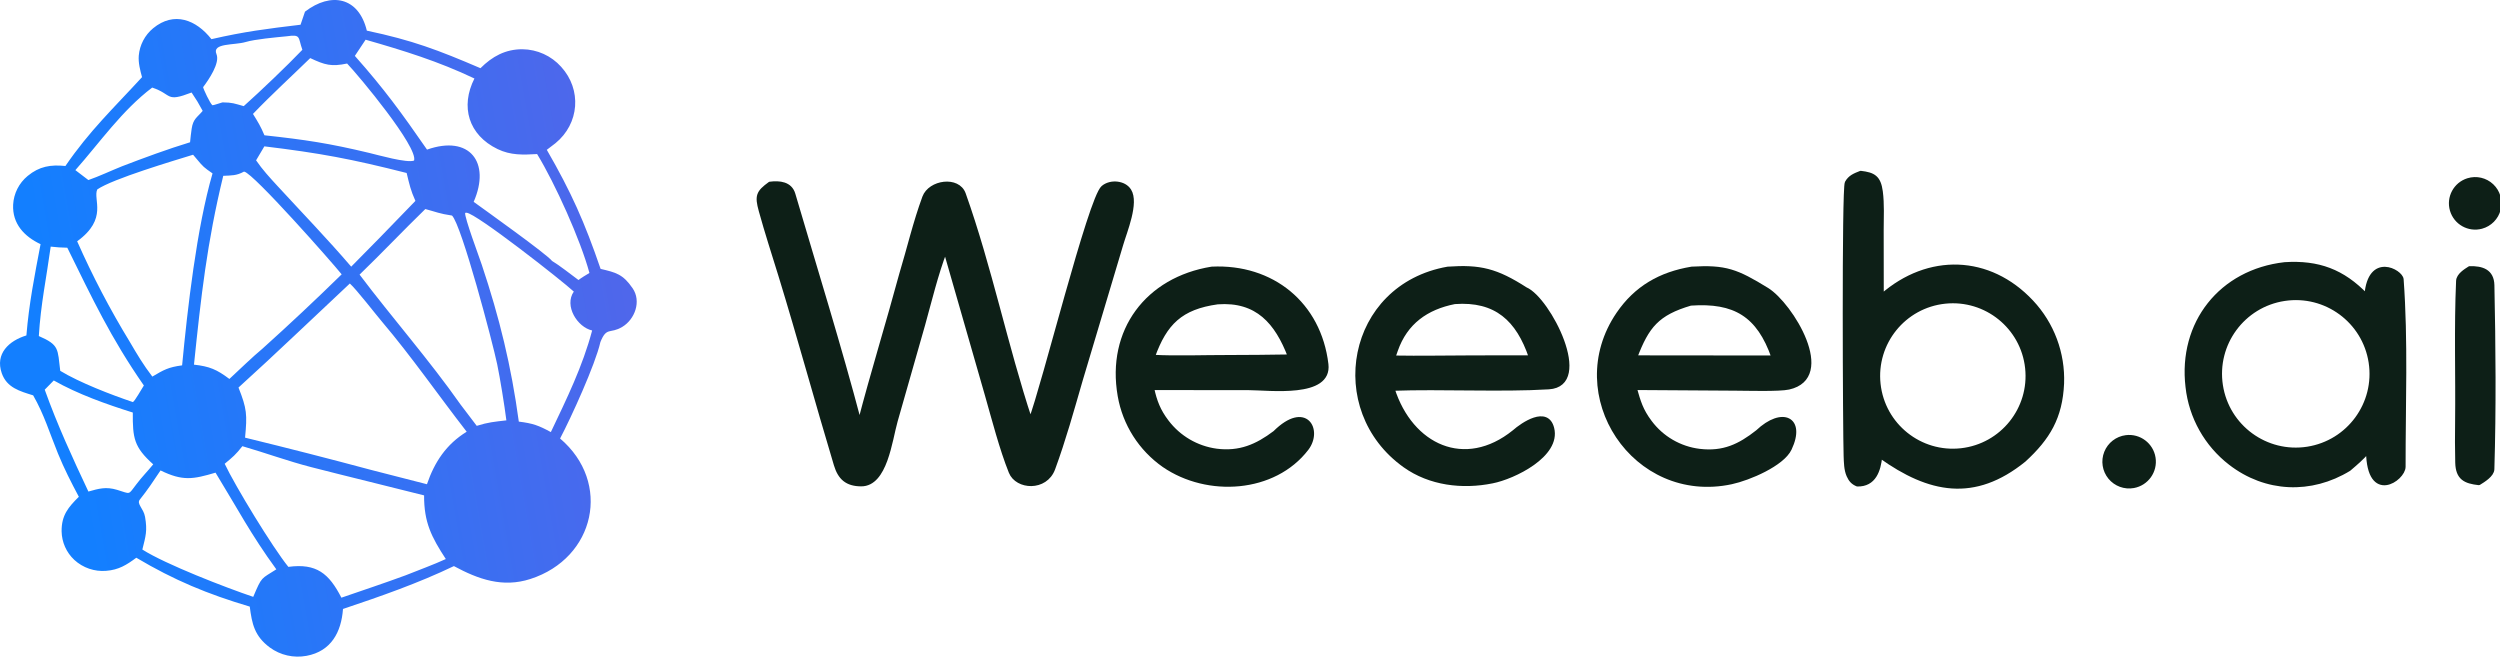
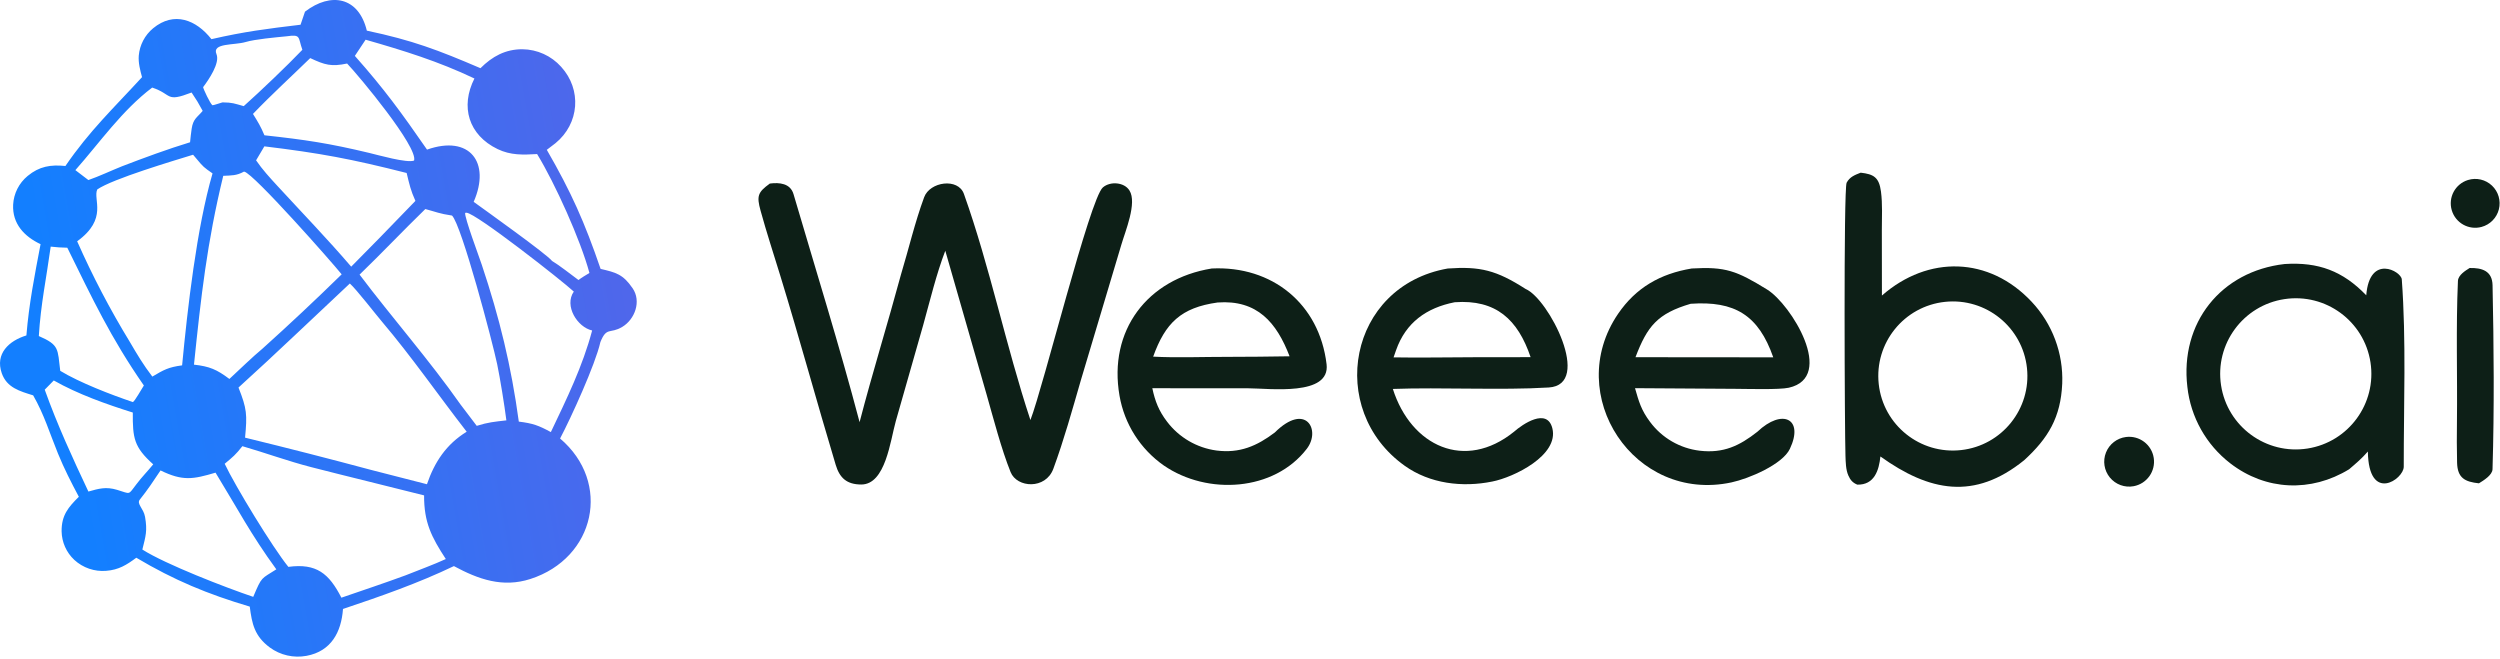
<svg xmlns="http://www.w3.org/2000/svg" viewBox="0 0 812 214" width="812" height="214" style="fill-rule:evenodd;clip-rule:evenodd;stroke-linejoin:round;stroke-miterlimit:2">
  <path d="M99.062,3.787c8.457,-6.486 17.444,-4.773 20.082,6.166c14.853,3.14 23.096,6.278 36.912,12.197c3.807,-3.805 8.079,-6.168 13.616,-6.156c4.814,0.05 9.385,2.123 12.594,5.712c6.764,7.435 5.916,18.445 -1.841,24.797c-0.923,0.744 -1.864,1.465 -2.824,2.16c7.968,13.807 12.266,23.478 17.474,38.671c4.95,1.173 7.248,1.684 10.407,6.304c2.884,4.216 0.74,10.081 -3.375,12.541c-3.99,2.39 -5.062,-0.155 -7.096,4.92c-1.661,7.36 -9.587,24.665 -13.096,31.33c16.823,14.29 11.438,38.825 -9.641,45.625c-9.003,2.905 -16.865,0.125 -24.846,-4.185c-11.621,5.575 -23.825,9.825 -36.023,13.92c-0.538,7.505 -3.847,13.745 -11.844,15.225c-4.181,0.78 -8.499,-0.2 -11.931,-2.715c-4.981,-3.705 -5.793,-7.68 -6.506,-13.275c-13.719,-4.075 -24.539,-8.555 -36.851,-15.875c-3.203,2.37 -5.721,3.935 -9.767,4.255c-3.8,0.32 -7.561,-0.97 -10.368,-3.55c-2.578,-2.405 -4.067,-5.75 -4.127,-9.275c-0.054,-5.24 2.2,-7.865 5.599,-11.225c-2.477,-4.65 -4.778,-9.145 -6.778,-14.045c-2.715,-6.65 -4.462,-12.625 -8.062,-18.9c-4.302,-1.34 -8.561,-2.47 -10.206,-7.21c-2.191,-6.305 2.322,-10.52 8.01,-12.25c0.849,-10.37 2.662,-19.435 4.602,-29.642c-5.296,-2.489 -9.195,-6.632 -8.909,-12.817c0.191,-3.639 1.903,-7.03 4.718,-9.344c3.801,-3.145 7.543,-3.72 12.26,-3.229c7.802,-11.418 15.677,-18.816 24.887,-28.859c-0.609,-2.252 -1.242,-4.615 -1.062,-6.971c0.297,-3.472 1.975,-6.679 4.659,-8.901c6.828,-5.625 14.009,-2.744 18.945,3.534c10.663,-2.451 18.043,-3.384 28.942,-4.687l1.446,-4.245Zm-46.921,149.007c-2.096,3.165 -4.326,6.5 -6.725,9.47c-1.13,1.405 1.227,2.875 1.698,5.61c0.788,4.575 0.206,6.25 -0.877,10.615c7.576,4.83 27.194,12.39 36.011,15.37c2.889,-6.805 2.513,-5.71 7.505,-8.94c-8.26,-11.32 -12.584,-19.690 -19.75,-31.4c-7.321,2.175 -10.667,2.8 -17.862,-0.725Zm61.488,-60.715c-11.913,11.13 -24.111,22.885 -36.167,33.795c2.738,6.905 2.852,8.785 2.133,16.275c13.73,3.35 27.421,6.855 41.07,10.515l18.008,4.615c2.461,-7.22 6.288,-12.99 12.906,-17.055c-9.192,-11.83 -17.82,-24.32 -27.592,-35.84c-2.022,-2.38 -8.169,-10.333 -10.359,-12.305Zm24.517,-24.185c-7.224,7.014 -14.129,14.327 -21.358,21.299c10.561,14.001 22.738,27.861 32.782,42.176l5.274,6.945c3.716,-1.17 5.721,-1.33 9.628,-1.78c-0.624,-4.91 -2.041,-13.695 -2.989,-18.24c-1.474,-7.07 -11.517,-45.106 -14.662,-48.279c-4.212,-0.633 -5.016,-1.14 -8.675,-2.121Zm-37.386,-49.025c-6.047,5.896 -12.83,12.107 -18.594,18.133c1.691,2.735 2.462,3.959 3.723,6.939c13.329,1.448 20.921,2.589 34.017,5.722c2.929,0.7 12.31,3.383 14.587,2.486c1.371,-4.363 -17.982,-27.593 -21.751,-31.515c-5.154,1.075 -7.185,0.483 -11.981,-1.765Zm-14.894,28.664l-2.69,4.542c2.033,2.994 4.474,5.639 6.917,8.296c8.019,8.72 16.266,17.242 23.977,26.241l9.254,-9.392l11.601,-11.967c-1.556,-3.455 -1.949,-5.348 -2.845,-9.067c-18.019,-4.579 -28.165,-6.454 -46.214,-8.652Zm-36.429,-19.089c-9.739,7.344 -16.974,17.778 -24.956,26.815c1.435,1.135 2.765,2.131 4.225,3.224c3.37,-1.161 7.499,-3.107 10.922,-4.474c6.952,-2.671 14.988,-5.644 22.106,-7.798c0.137,-1.472 0.31,-2.941 0.519,-4.404c0.495,-3.254 1.727,-3.587 3.583,-5.791c-1.352,-2.51 -2.018,-3.612 -3.608,-5.967c-8.593,3.308 -6.119,0.618 -12.791,-1.605Zm69.313,-15.549l-3.494,5.259c9.581,10.787 15.186,18.522 23.442,30.442c13.813,-4.876 20.776,4.117 15.151,16.964c3.738,2.713 23.822,17.028 25.463,19.201c2.179,1.269 6.382,4.561 8.577,6.189c1.094,-0.839 2.378,-1.568 3.562,-2.29c-2.898,-10.738 -11.161,-29.071 -16.996,-38.622c-4.601,0.269 -8.602,0.429 -12.843,-1.62c-9.457,-4.57 -12.146,-13.795 -7.519,-22.923c-11.718,-5.579 -22.887,-9.028 -35.343,-12.599Zm-102.283,67.208c-1.353,9.914 -3.257,18.846 -3.854,29.046c6.735,2.93 6.064,4.17 6.954,11.28l-0.028,0.005c6.232,3.8 16.627,7.81 23.618,10.16c0.607,-0.255 2.804,-4.21 3.571,-5.385c-10.71,-15.41 -16.73,-28.225 -24.867,-44.751c-2.136,-0.042 -3.279,-0.127 -5.394,-0.355Zm152.042,56.836c4.523,0.56 6.396,1.22 10.407,3.405c5.172,-10.865 10.31,-21.325 13.413,-33.005c-4.776,-1.055 -9.173,-7.975 -5.959,-12.635c-3.89,-3.596 -31.741,-25.454 -34.842,-25.611c-0.15,-0.007 -0.299,0.027 -0.448,0.041c-0.274,1.397 4.562,14.351 5.385,16.808c5.773,17.237 9.601,32.987 12.044,50.997Zm-89.299,-81.182c-2.411,1.33 -3.993,1.212 -6.7,1.351c-5.289,21.749 -7.22,39.231 -9.507,61.331c5.04,0.565 7.383,1.545 11.502,4.645c3.292,-3.04 7.405,-7.07 10.776,-9.87c8.733,-7.855 17.298,-15.895 25.692,-24.108c-3.119,-3.897 -28.525,-32.688 -31.632,-33.356c-0.043,-0.009 -0.087,0.005 -0.131,0.007Zm-61.745,67.817c-0.986,0.99 -1.965,1.99 -2.938,2.99c4.135,11.525 8.977,22.055 14.184,33.09c3.42,-0.955 5.664,-1.64 9.297,-0.56c4.618,1.375 3.459,1.84 6.389,-1.93c1.683,-2.23 3.593,-4.16 5.37,-6.345c-6.242,-5.59 -6.695,-8.52 -6.632,-16.825c-8.584,-2.7 -17.841,-5.97 -25.669,-10.42Zm45.249,-73.317c-6.326,1.957 -26.104,7.808 -31.123,11.272c-1.484,3.233 3.591,9.514 -6.529,16.841c4.974,11.249 10.683,22.159 17.089,32.654c2.48,4.23 4.346,7.395 7.328,11.295c3.747,-2.215 5.182,-3.05 9.672,-3.65c1.754,-18.445 4.721,-44.608 9.882,-62.348c-2.805,-1.956 -3.002,-2.093 -5.227,-4.774l-1.092,-1.291Zm16.012,94.662c-2.231,2.82 -3.014,3.44 -5.747,5.715c3.43,7.275 15.561,27.175 20.679,33.485c9.089,-1.225 13.188,2.105 17.227,10.01c6.885,-2.38 14.051,-4.75 20.865,-7.27c3.972,-1.59 9.264,-3.53 13.053,-5.285c-4.67,-7.14 -7.107,-11.935 -7.057,-20.675c-12.247,-3.12 -24.556,-6.055 -36.78,-9.205c-7.245,-1.865 -14.982,-4.665 -22.24,-6.775Zm14.406,-133.135c-3.712,0.368 -10.295,0.952 -13.356,1.865c-3.655,1.091 -11.017,0.248 -9.466,3.935c1.21,2.875 -2.526,8.315 -4.34,10.722c0.054,0.549 2.293,5.385 3.029,5.882c0.462,0.003 2.456,-0.726 3.271,-0.939c3.249,0.044 3.794,0.356 6.894,1.226c5.514,-4.928 14.022,-13.056 19.046,-18.303c-1.474,-4.129 -0.375,-5.059 -5.077,-4.388Z" style="fill:url(#wlg)" />
-   <path d="M604.357,56.087c4.23,0.483 5.97,1.521 6.58,6.12c0.54,4.094 0.285,8.392 0.285,12.534l0.025,21.252c15.03,-13.152 34.825,-12.701 48.635,2.02c6.74,7.17 10.32,16.75 9.93,26.585c-0.49,10.96 -4.52,17.7 -12.355,24.875c-16.21,13.115 -30.785,10.175 -46.705,-1.21c-0.45,4.47 -1.95,9.28 -7.5,9.15c-1.51,-0.615 -2.265,-1.515 -2.91,-2.97c-0.84,-1.885 -0.86,-4.36 -0.935,-6.405c-0.245,-7.11 -0.64,-86.786 0.38,-88.696c1.025,-1.913 2.665,-2.512 4.57,-3.256Zm27.425,41.951c-13.34,1.385 -23.015,13.355 -21.57,26.69c1.445,13.34 13.455,22.96 26.79,21.455c13.245,-1.495 22.79,-13.415 21.355,-26.67c-1.435,-13.25 -13.315,-22.85 -26.575,-21.475Z" style="fill:#0d1f17;stroke:#0d1f17;stroke-width:1.2" />
-   <path d="M742.067,85.753c10.93,-0.697 18.87,2.247 26.49,10.16c1.08,-13.543 11.345,-7.796 11.54,-5.198c1.475,19.949 0.615,40.824 0.64,60.888c0.005,4.055 -11.41,11.935 -11.655,-4.95c-2.06,2.36 -3.71,3.72 -6.08,5.76c-12.38,7.575 -27.08,6.97 -38.6,-1.92c-7.835,-6.035 -12.87,-15 -13.945,-24.825c-2.46,-20.755 10.875,-37.566 31.61,-39.915Zm-0.08,11.4c-13.43,2.035 -22.655,14.59 -20.585,28.015c2.07,13.425 14.645,22.615 28.065,20.515c13.37,-2.095 22.525,-14.62 20.465,-27.995c-2.06,-13.38 -14.56,-22.565 -27.945,-20.535Z" style="fill:#0d1f17;stroke:#0d1f17;stroke-width:1.2" />
-   <path d="M250.041,59.619c3.127,-0.411 6.664,-0.07 7.694,3.437c7.173,24.416 14.994,49.513 21.46,74.063c4.128,-15.9 9.153,-32.07 13.457,-48.004c2.519,-8.329 4.5,-16.892 7.511,-25.054c1.869,-5.067 11.029,-6.381 12.919,-1.073c8.536,23.976 13.599,49.276 21.598,73.446c4.217,-10.895 19.3,-71.892 23.528,-75.553c1.235,-1.069 3.052,-1.487 4.647,-1.296c1.605,0.192 3.109,0.883 4.001,2.297c2.531,4.016 -1.389,13.296 -2.602,17.462l-13.2,44.18c-2.817,9.725 -5.461,19.305 -8.924,28.72c-2.506,6.815 -11.814,6.25 -13.889,1.09c-3.021,-7.515 -5.526,-17.25 -7.757,-25.065l-13.453,-46.828c-2.878,7.476 -4.974,16.228 -7.153,24.053l-8.911,31.24c-1.798,6.35 -3.324,20.66 -11.249,20.635c-4.668,-0.02 -6.995,-2.105 -8.286,-6.4c-6.149,-20.435 -11.738,-41.035 -18,-61.443c-2.161,-7.037 -4.451,-14.016 -6.401,-21.114c-1.313,-4.78 -0.906,-5.95 3.01,-8.792Z" style="fill:#0d1f17;fill-rule:nonzero;stroke:#0d1f17;stroke-width:1.2" />
-   <path d="M470.232,87.21c10.525,-0.741 15.785,0.55 25.32,6.666c7.425,3.127 21.835,31.107 7.48,31.982c-15.485,0.945 -35.01,-0.11 -50.635,0.47c5.915,18.585 23.4,26.785 39.365,13.89c2.705,-2.395 10.745,-7.95 12.445,-1.09c2.175,8.755 -12.485,15.9 -19.54,17.28c-9.68,1.96 -20.22,0.72 -28.425,-5.13c-25.53,-18.195 -18.385,-58.355 13.99,-64.068Zm2.25,10.958c-9.19,1.81 -15.905,6.625 -19.04,15.58c-0.275,0.77 -0.545,1.545 -0.81,2.325c8.495,0.155 17.36,-0.03 25.89,-0.045l18.62,-0.025c-4.14,-12.195 -11.205,-18.81 -24.66,-17.835Z" style="fill:#0d1f17;stroke:#0d1f17;stroke-width:1.2" />
-   <path d="M549.492,87.202c10.99,-0.639 14.58,0.758 24.465,6.835c7.765,4.771 22.42,28.46 7.02,31.901c-3.085,0.685 -13.525,0.37 -17.305,0.355l-32.62,-0.215c1.265,4.41 2.01,7.125 4.9,10.975c3.855,5.185 9.67,8.56 16.085,9.335c7.735,0.91 12.95,-1.58 18.76,-6.155c8.085,-7.665 15.215,-4.275 10.555,5.555c-2.385,5.035 -13.235,9.665 -18.975,10.895c-31.525,6.76 -54.795,-28.38 -36.825,-54.755c5.785,-8.478 13.69,-13.030 23.94,-14.726Zm-0.375,11.466c-10.785,3.18 -14.08,7.29 -17.91,17.35l27.815,0.03l16.93,0.01c-4.795,-13.735 -12.54,-18.395 -26.835,-17.39Z" style="fill:#0d1f17;stroke:#0d1f17;stroke-width:1.2" />
-   <path d="M393.587,87.204c19.58,-0.948 34.945,11.459 37.285,31.1c1.25,10.465 -18.49,7.84 -25.36,7.815l-31.238,-0.025c0.882,4.21 2.121,7.38 4.777,10.85c3.884,5.135 9.652,8.51 16.031,9.38c7.555,0.975 13.14,-1.445 18.96,-5.84c10.095,-10 15.06,-0.79 10.42,5.265c-10.61,13.84 -32.261,15.19 -46.442,5.45c-7.625,-5.325 -12.808,-13.475 -14.398,-22.64c-3.691,-21.17 8.979,-37.963 29.964,-41.355Zm1.89,11.045c-11.923,1.66 -17.012,6.7 -20.928,17.585c7.259,0.42 16.685,0.055 24.098,0.075c6.735,-0.01 13.475,-0.07 20.21,-0.185c-4.215,-10.970 -10.5,-18.415 -23.38,-17.475Z" style="fill:#0d1f17;stroke:#0d1f17;stroke-width:1.2" />
-   <path d="M802.127,87.052c3.95,-0.099 7.355,0.894 7.455,5.582c0.415,19.86 0.585,39.93 -0.01,59.775c-0.055,1.91 -2.955,3.68 -4.42,4.575c-4.5,-0.49 -6.96,-1.675 -7.09,-6.715c-0.12,-4.435 -0.095,-8.855 -0.045,-13.29c0.17,-15.225 -0.35,-30.53 0.32,-45.731c0.085,-1.908 2.395,-3.314 3.79,-4.195Z" style="fill:#0d1f17;fill-rule:nonzero;stroke:#0d1f17;stroke-width:1.2" />
-   <path d="M690.522,141.938c4.345,-0.55 8.34,2.455 9.01,6.785c0.67,4.33 -2.225,8.405 -6.535,9.2c-2.895,0.53 -5.85,-0.555 -7.715,-2.83c-1.865,-2.275 -2.35,-5.385 -1.26,-8.12c1.09,-2.735 3.575,-4.665 6.5,-5.035Z" style="fill:#0d1f17;fill-rule:nonzero;stroke:#0d1f17;stroke-width:1.2" />
-   <path d="M801.587,58.471c2.74,-0.852 5.725,-0.157 7.81,1.817c2.085,1.975 2.94,4.921 2.235,7.704c-0.705,2.783 -2.855,4.969 -5.63,5.716c-4.17,1.124 -8.475,-1.3 -9.68,-5.451c-1.205,-4.151 1.135,-8.502 5.265,-9.786Z" style="fill:#0d1f17;fill-rule:nonzero;stroke:#0d1f17;stroke-width:1.2" />
+   <path d="M604.357,56.087c4.23,0.483 5.97,1.521 6.58,6.12c0.54,4.094 0.285,8.392 0.285,12.534l0.025,21.252c15.03,-13.152 34.825,-12.701 48.635,2.02c6.74,7.17 10.32,16.75 9.93,26.585c-0.49,10.96 -4.52,17.7 -12.355,24.875c-16.21,13.115 -30.785,10.175 -46.705,-1.21c-0.45,4.47 -1.95,9.28 -7.5,9.15c-1.51,-0.615 -2.265,-1.515 -2.91,-2.97c-0.84,-1.885 -0.86,-4.36 -0.935,-6.405c-0.245,-7.11 -0.64,-86.786 0.38,-88.696c1.025,-1.913 2.665,-2.512 4.57,-3.256Zm27.425,41.951c-13.34,1.385 -23.015,13.355 -21.57,26.69c1.445,13.34 13.455,22.96 26.79,21.455c13.245,-1.495 22.79,-13.415 21.355,-26.67c-1.435,-13.25 -13.315,-22.85 -26.575,-21.475Z" style="fill:#0d1f17" />
+   <path d="M742.067,85.753c10.93,-0.697 18.87,2.247 26.49,10.16c1.08,-13.543 11.345,-7.796 11.54,-5.198c1.475,19.949 0.615,40.824 0.64,60.888c0.005,4.055 -11.41,11.935 -11.655,-4.95c-2.06,2.36 -3.71,3.72 -6.08,5.76c-12.38,7.575 -27.08,6.97 -38.6,-1.92c-7.835,-6.035 -12.87,-15 -13.945,-24.825c-2.46,-20.755 10.875,-37.566 31.61,-39.915Zm-0.08,11.4c-13.43,2.035 -22.655,14.59 -20.585,28.015c2.07,13.425 14.645,22.615 28.065,20.515c13.37,-2.095 22.525,-14.62 20.465,-27.995c-2.06,-13.38 -14.56,-22.565 -27.945,-20.535Z" style="fill:#0d1f17" />
+   <path d="M250.041,59.619c3.127,-0.411 6.664,-0.07 7.694,3.437c7.173,24.416 14.994,49.513 21.46,74.063c4.128,-15.9 9.153,-32.07 13.457,-48.004c2.519,-8.329 4.5,-16.892 7.511,-25.054c1.869,-5.067 11.029,-6.381 12.919,-1.073c8.536,23.976 13.599,49.276 21.598,73.446c4.217,-10.895 19.3,-71.892 23.528,-75.553c1.235,-1.069 3.052,-1.487 4.647,-1.296c1.605,0.192 3.109,0.883 4.001,2.297c2.531,4.016 -1.389,13.296 -2.602,17.462l-13.2,44.18c-2.817,9.725 -5.461,19.305 -8.924,28.72c-2.506,6.815 -11.814,6.25 -13.889,1.09c-3.021,-7.515 -5.526,-17.25 -7.757,-25.065l-13.453,-46.828c-2.878,7.476 -4.974,16.228 -7.153,24.053l-8.911,31.24c-1.798,6.35 -3.324,20.66 -11.249,20.635c-4.668,-0.02 -6.995,-2.105 -8.286,-6.4c-6.149,-20.435 -11.738,-41.035 -18,-61.443c-2.161,-7.037 -4.451,-14.016 -6.401,-21.114c-1.313,-4.78 -0.906,-5.95 3.01,-8.792Z" style="fill:#0d1f17;fill-rule:nonzero" />
+   <path d="M470.232,87.21c10.525,-0.741 15.785,0.55 25.32,6.666c7.425,3.127 21.835,31.107 7.48,31.982c-15.485,0.945 -35.01,-0.11 -50.635,0.47c5.915,18.585 23.4,26.785 39.365,13.89c2.705,-2.395 10.745,-7.95 12.445,-1.09c2.175,8.755 -12.485,15.9 -19.54,17.28c-9.68,1.96 -20.22,0.72 -28.425,-5.13c-25.53,-18.195 -18.385,-58.355 13.99,-64.068Zm2.25,10.958c-9.19,1.81 -15.905,6.625 -19.04,15.58c-0.275,0.77 -0.545,1.545 -0.81,2.325c8.495,0.155 17.36,-0.03 25.89,-0.045l18.62,-0.025c-4.14,-12.195 -11.205,-18.81 -24.66,-17.835Z" style="fill:#0d1f17" />
+   <path d="M549.492,87.202c10.99,-0.639 14.58,0.758 24.465,6.835c7.765,4.771 22.42,28.46 7.02,31.901c-3.085,0.685 -13.525,0.37 -17.305,0.355l-32.62,-0.215c1.265,4.41 2.01,7.125 4.9,10.975c3.855,5.185 9.67,8.56 16.085,9.335c7.735,0.91 12.95,-1.58 18.76,-6.155c8.085,-7.665 15.215,-4.275 10.555,5.555c-2.385,5.035 -13.235,9.665 -18.975,10.895c-31.525,6.76 -54.795,-28.38 -36.825,-54.755c5.785,-8.478 13.69,-13.030 23.94,-14.726Zm-0.375,11.466c-10.785,3.18 -14.08,7.29 -17.91,17.35l27.815,0.03l16.93,0.01c-4.795,-13.735 -12.54,-18.395 -26.835,-17.39Z" style="fill:#0d1f17" />
+   <path d="M393.587,87.204c19.58,-0.948 34.945,11.459 37.285,31.1c1.25,10.465 -18.49,7.84 -25.36,7.815l-31.238,-0.025c0.882,4.21 2.121,7.38 4.777,10.85c3.884,5.135 9.652,8.51 16.031,9.38c7.555,0.975 13.14,-1.445 18.96,-5.84c10.095,-10 15.06,-0.79 10.42,5.265c-10.61,13.84 -32.261,15.19 -46.442,5.45c-7.625,-5.325 -12.808,-13.475 -14.398,-22.64c-3.691,-21.17 8.979,-37.963 29.964,-41.355Zm1.89,11.045c-11.923,1.66 -17.012,6.7 -20.928,17.585c7.259,0.42 16.685,0.055 24.098,0.075c6.735,-0.01 13.475,-0.07 20.21,-0.185c-4.215,-10.970 -10.5,-18.415 -23.38,-17.475Z" style="fill:#0d1f17" />
+   <path d="M802.127,87.052c3.95,-0.099 7.355,0.894 7.455,5.582c0.415,19.86 0.585,39.93 -0.01,59.775c-0.055,1.91 -2.955,3.68 -4.42,4.575c-4.5,-0.49 -6.96,-1.675 -7.09,-6.715c-0.12,-4.435 -0.095,-8.855 -0.045,-13.29c0.17,-15.225 -0.35,-30.53 0.32,-45.731c0.085,-1.908 2.395,-3.314 3.79,-4.195Z" style="fill:#0d1f17;fill-rule:nonzero" />
+   <path d="M690.522,141.938c4.345,-0.55 8.34,2.455 9.01,6.785c0.67,4.33 -2.225,8.405 -6.535,9.2c-2.895,0.53 -5.85,-0.555 -7.715,-2.83c-1.865,-2.275 -2.35,-5.385 -1.26,-8.12c1.09,-2.735 3.575,-4.665 6.5,-5.035Z" style="fill:#0d1f17;fill-rule:nonzero" />
+   <path d="M801.587,58.471c2.74,-0.852 5.725,-0.157 7.81,1.817c2.085,1.975 2.94,4.921 2.235,7.704c-0.705,2.783 -2.855,4.969 -5.63,5.716c-4.17,1.124 -8.475,-1.3 -9.68,-5.451c-1.205,-4.151 1.135,-8.502 5.265,-9.786Z" style="fill:#0d1f17;fill-rule:nonzero" />
  <defs>
    <linearGradient id="wlg" x1="0" y1="0" x2="1" y2="0" gradientUnits="userSpaceOnUse" gradientTransform="matrix(-408.239,68.443,-68.443,-408.239,516.2959,581.8202)">
      <stop offset="0" style="stop-color:#9849d2;stop-opacity:1" />
      <stop offset="1" style="stop-color:#137fff;stop-opacity:1" />
    </linearGradient>
  </defs>
</svg>
